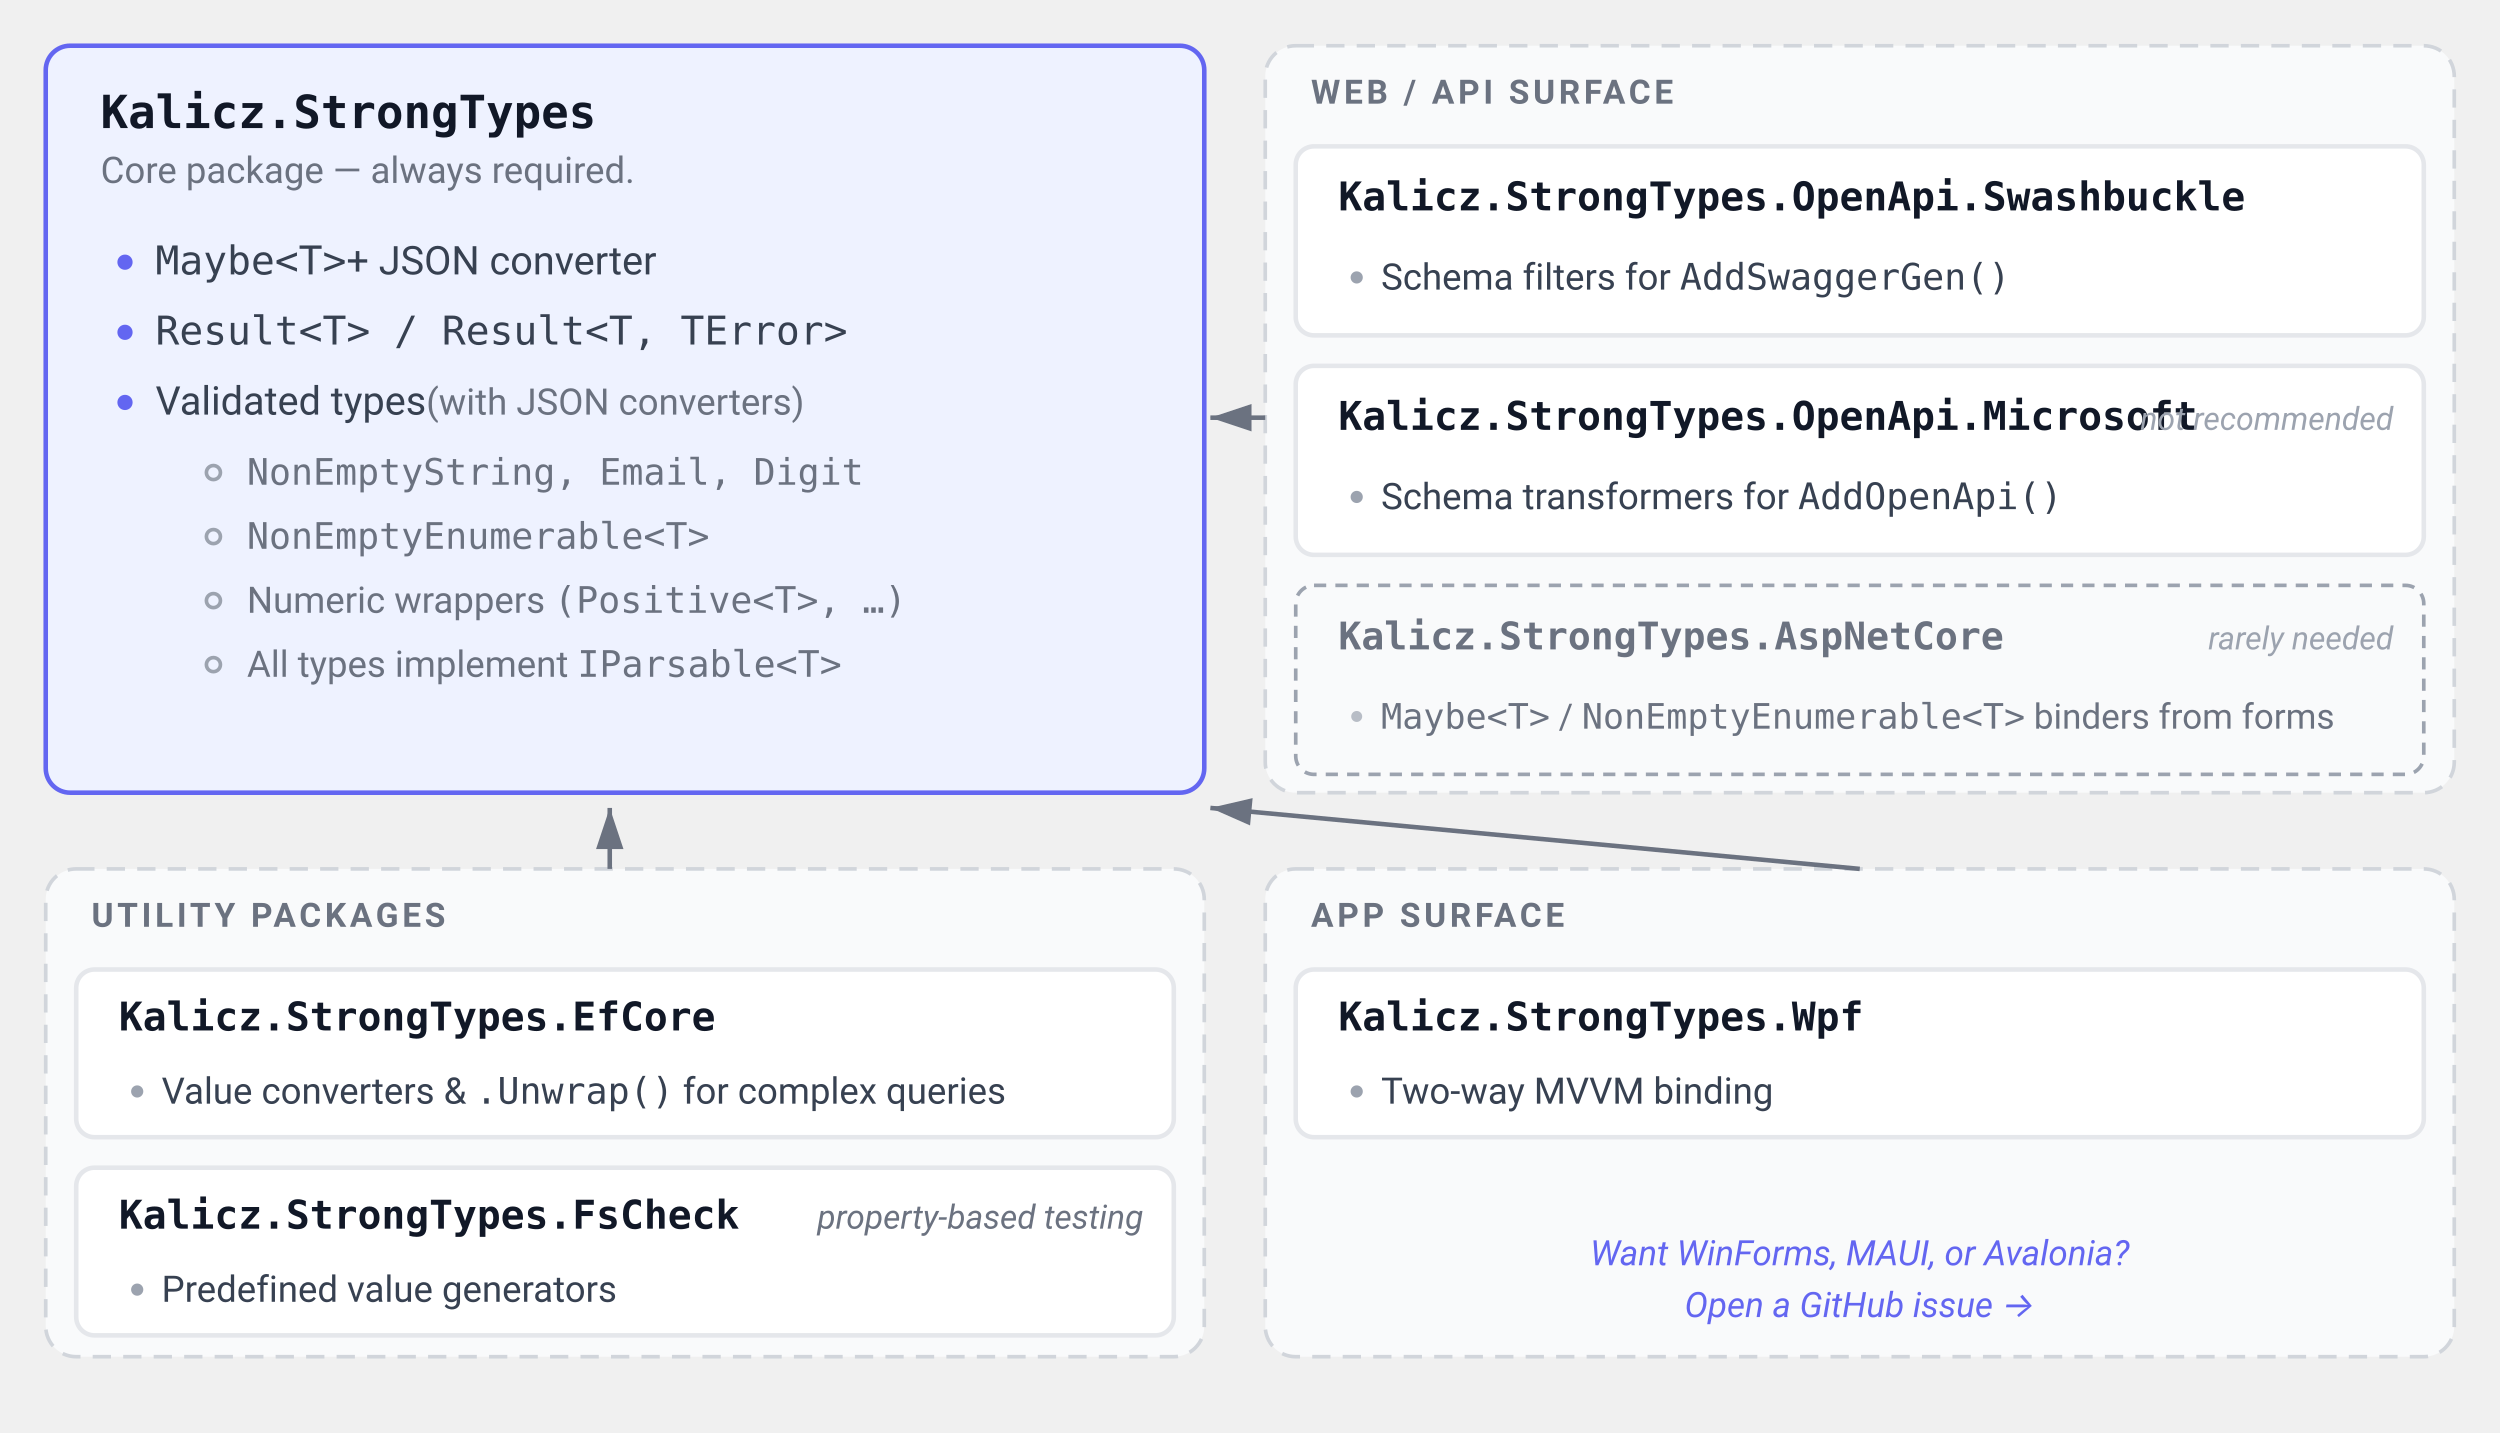
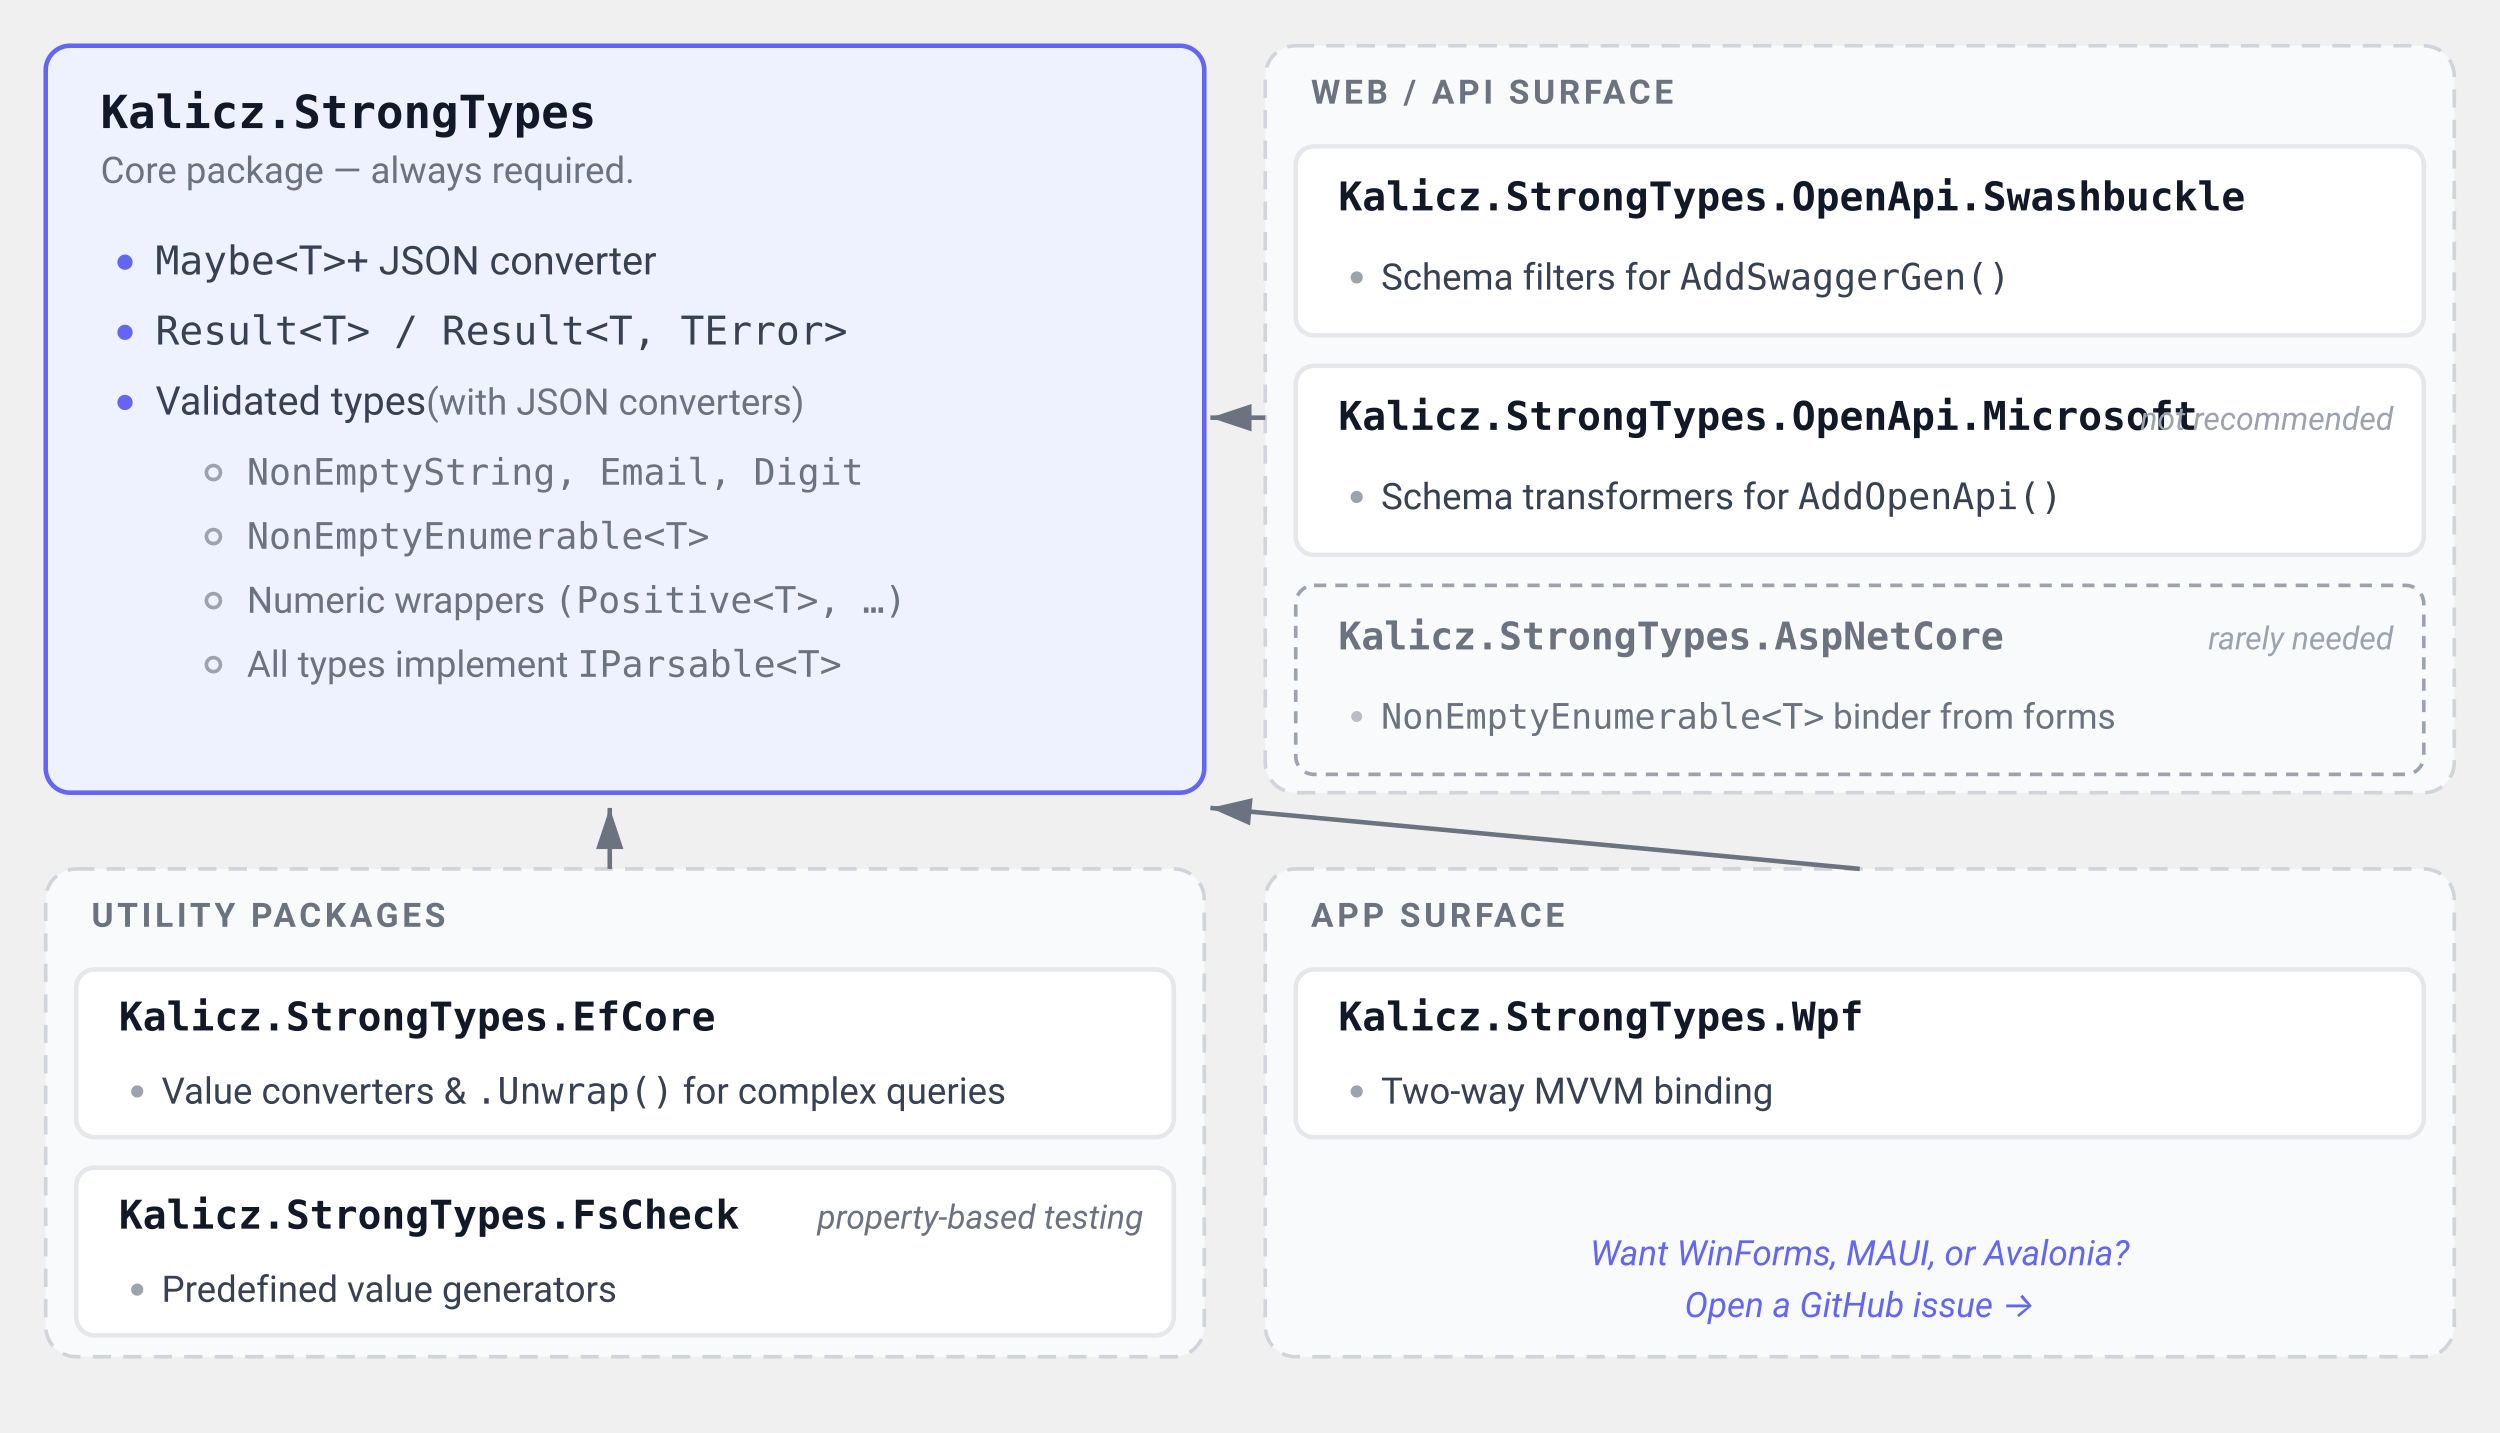
<svg xmlns="http://www.w3.org/2000/svg" class="dark" viewBox="0 0 820 470" role="img" aria-label="StrongTypes NuGet package layout">
  <style>
    .core-title   { font: 700 15px ui-monospace, SFMono-Regular, 'SF Mono', Menlo, Consolas, monospace; fill: #111827; }
    .card-title   { font: 600 13px ui-monospace, SFMono-Regular, 'SF Mono', Menlo, Consolas, monospace; fill: #111827; }
    .niche-title  { font: 600 12.5px ui-monospace, SFMono-Regular, 'SF Mono', Menlo, Consolas, monospace; fill: #6B7280; }
    .group-label  { font: 600 11px -apple-system, BlinkMacSystemFont, 'Segoe UI', Roboto, sans-serif; fill: #6B7280; letter-spacing: 1.2px; }

    .body         { font: 13px -apple-system, BlinkMacSystemFont, 'Segoe UI', Roboto, sans-serif; fill: #374151; }
    .body-mono    { font: 13px ui-monospace, SFMono-Regular, 'SF Mono', Menlo, Consolas, monospace; fill: #374151; }
    .sub-body     { font: 12px -apple-system, BlinkMacSystemFont, 'Segoe UI', Roboto, sans-serif; fill: #6B7280; }
    .sub-mono     { font: 12px ui-monospace, SFMono-Regular, 'SF Mono', Menlo, Consolas, monospace; fill: #6B7280; }
    .card-body    { font: 12px -apple-system, BlinkMacSystemFont, 'Segoe UI', Roboto, sans-serif; fill: #374151; }
    .niche-body   { font: 11.5px -apple-system, BlinkMacSystemFont, 'Segoe UI', Roboto, sans-serif; fill: #6B7280; }
    .niche-tag    { font: italic 10.5px -apple-system, BlinkMacSystemFont, 'Segoe UI', Roboto, sans-serif; fill: #9CA3AF; }
    .card-note    { font: italic 11px -apple-system, BlinkMacSystemFont, 'Segoe UI', Roboto, sans-serif; fill: #6B7280; }
    .cta-text     { font: italic 11.5px -apple-system, BlinkMacSystemFont, 'Segoe UI', Roboto, sans-serif; fill: #6366F1; }

    .bullet       { fill: #6366F1; }
    .sub-bullet   { fill: none; stroke: #9CA3AF; stroke-width: 1.2; }
    .sm-bullet    { fill: #9CA3AF; }
    .niche-bullet { fill: #9CA3AF; opacity: 0.7; }

    .core-bg      { fill: #EEF2FF; }
    .core-border  { stroke: #6366F1; }
    .card-bg      { fill: #FFFFFF; }
    .card-border  { stroke: #E5E7EB; }
    .group-bg     { fill: #F9FAFB; }
    .group-border { stroke: #D1D5DB; stroke-dasharray: 6 4; }
    .niche-bg     { fill: none; }
    .niche-border { stroke: #9CA3AF; stroke-dasharray: 4 3; }
    .arrow-line   { stroke: #6B7280; }

    :where(.dark) {
      .core-bg      { fill: #1a1d40; }
      .core-border  { stroke: #818CF8; }
      .card-bg      { fill: #161b22; }
      .card-border  { stroke: #30363d; }
      .group-bg     { fill: #11161d; }
      .group-border { stroke: #30363d; }
      .niche-bg     { fill: none; }
      .niche-border { stroke: #545b66; }
      .arrow-line   { stroke: #8b949e; }

      .core-title  { fill: #e6edf3; }
      .card-title  { fill: #e6edf3; }
      .niche-title { fill: #8b949e; }
      .group-label { fill: #8b949e; }
      .body        { fill: #c9d1d9; }
      .body-mono   { fill: #c9d1d9; }
      .sub-body    { fill: #8b949e; }
      .sub-mono    { fill: #8b949e; }
      .card-body   { fill: #c9d1d9; }
      .niche-body  { fill: #8b949e; }
      .niche-tag   { fill: #6e7681; }
      .card-note   { fill: #8b949e; }
      .cta-text    { fill: #A5B4FC; }

      .bullet       { fill: #A5B4FC; }
      .sub-bullet   { stroke: #6e7681; }
      .sm-bullet    { fill: #8b949e; }
      .niche-bullet { fill: #6e7681; }
    }
  </style>
  <defs>
    <marker id="pl-arrow" markerWidth="10" markerHeight="10" refX="9" refY="3" orient="auto" markerUnits="strokeWidth">
      <path d="M 0,0 L 9,3 L 0,6 z" fill="#6B7280" />
    </marker>
  </defs>
  <rect class="core-bg core-border" x="15" y="15" width="380" height="245" rx="8" stroke-width="1.5" />
  <text class="core-title" x="33" y="42">Kalicz.StrongTypes</text>
  <text class="sub-body" x="33" y="60">Core package — always required.</text>
  <circle class="bullet" cx="41" cy="86" r="2.5" />
  <text class="body-mono" x="51" y="90">Maybe&lt;T&gt;<tspan class="body"> + JSON converter</tspan>
  </text>
  <circle class="bullet" cx="41" cy="109" r="2.5" />
  <text class="body-mono" x="51" y="113">Result&lt;T&gt; / Result&lt;T, TError&gt;</text>
  <circle class="bullet" cx="41" cy="132" r="2.5" />
  <text class="body" x="51" y="136">Validated types<tspan class="sub-body"> (with JSON converters)</tspan>
  </text>
  <circle class="sub-bullet" cx="70" cy="155" r="2.3" />
  <text class="sub-mono" x="81" y="159">NonEmptyString, Email, Digit</text>
  <circle class="sub-bullet" cx="70" cy="176" r="2.3" />
  <text class="sub-mono" x="81" y="180">NonEmptyEnumerable&lt;T&gt;</text>
  <circle class="sub-bullet" cx="70" cy="197" r="2.3" />
  <text class="sub-body" x="81" y="201">Numeric wrappers <tspan font-family="ui-monospace, Menlo, Consolas, monospace">(Positive&lt;T&gt;, …)</tspan>
  </text>
  <circle class="sub-bullet" cx="70" cy="218" r="2.3" />
  <text class="sub-body" x="81" y="222">All types implement <tspan font-family="ui-monospace, Menlo, Consolas, monospace">IParsable&lt;T&gt;</tspan>
  </text>
  <rect class="group-bg group-border" x="415" y="15" width="390" height="245" rx="10" stroke-width="1.2" />
  <text class="group-label" x="430" y="34">WEB / API SURFACE</text>
  <rect class="card-bg card-border" x="425" y="48" width="370" height="62" rx="6" stroke-width="1.5" />
  <text class="card-title" x="439" y="69">Kalicz.StrongTypes.OpenApi.Swashbuckle</text>
  <circle class="sm-bullet" cx="445" cy="91" r="2" />
  <text class="card-body" x="453" y="95">Schema filters for <tspan font-family="ui-monospace, Menlo, Consolas, monospace">AddSwaggerGen()</tspan>
  </text>
  <rect class="card-bg card-border" x="425" y="120" width="370" height="62" rx="6" stroke-width="1.5" />
  <text class="card-title" x="439" y="141">Kalicz.StrongTypes.OpenApi.Microsoft</text>
  <text class="niche-tag" x="785" y="141" text-anchor="end">not recommended</text>
  <circle class="sm-bullet" cx="445" cy="163" r="2" />
  <text class="card-body" x="453" y="167">Schema transformers for <tspan font-family="ui-monospace, Menlo, Consolas, monospace">AddOpenApi()</tspan>
  </text>
  <rect class="niche-bg niche-border" x="425" y="192" width="370" height="62" rx="6" stroke-width="1.2" />
  <text class="niche-title" x="439" y="213">Kalicz.StrongTypes.AspNetCore</text>
  <text class="niche-tag" x="785" y="213" text-anchor="end">rarely needed</text>
  <circle class="niche-bullet" cx="445" cy="235" r="1.8" />
  <text class="niche-body" x="453" y="239">
-     <tspan font-family="ui-monospace, Menlo, Consolas, monospace">Maybe&lt;T&gt;</tspan> / <tspan font-family="ui-monospace, Menlo, Consolas, monospace">NonEmptyEnumerable&lt;T&gt;</tspan> binders from forms</text>
+     <tspan font-family="ui-monospace, Menlo, Consolas, monospace">NonEmptyEnumerable&lt;T&gt;</tspan> binder from forms</text>
  <rect class="group-bg group-border" x="15" y="285" width="380" height="160" rx="10" stroke-width="1.2" />
  <text class="group-label" x="30" y="304">UTILITY PACKAGES</text>
  <rect class="card-bg card-border" x="25" y="318" width="360" height="55" rx="6" stroke-width="1.5" />
  <text class="card-title" x="39" y="338">Kalicz.StrongTypes.EfCore</text>
  <circle class="sm-bullet" cx="45" cy="358" r="2" />
  <text class="card-body" x="53" y="362">Value converters &amp; <tspan font-family="ui-monospace, Menlo, Consolas, monospace">.Unwrap()</tspan> for complex queries</text>
  <rect class="card-bg card-border" x="25" y="383" width="360" height="55" rx="6" stroke-width="1.5" />
  <text class="card-title" x="39" y="403">Kalicz.StrongTypes.FsCheck</text>
  <text class="card-note" x="375" y="403" text-anchor="end">property-based testing</text>
  <circle class="sm-bullet" cx="45" cy="423" r="2" />
  <text class="card-body" x="53" y="427">Predefined value generators</text>
  <rect class="group-bg group-border" x="415" y="285" width="390" height="160" rx="10" stroke-width="1.2" />
  <text class="group-label" x="430" y="304">APP SURFACE</text>
  <rect class="card-bg card-border" x="425" y="318" width="370" height="55" rx="6" stroke-width="1.5" />
  <text class="card-title" x="439" y="338">Kalicz.StrongTypes.Wpf</text>
  <circle class="sm-bullet" cx="445" cy="358" r="2" />
  <text class="card-body" x="453" y="362">Two-way MVVM binding</text>
  <a href="https://github.com/KaliCZ/StrongTypes/issues/new" target="_blank">
    <text class="cta-text" x="610" y="415" text-anchor="middle">Want WinForms, MAUI, or Avalonia?</text>
    <text class="cta-text" x="610" y="432" text-anchor="middle">Open a GitHub issue →</text>
  </a>
  <line class="arrow-line" x1="415" y1="137" x2="397" y2="137" stroke-width="1.5" marker-end="url(#pl-arrow)" />
  <line class="arrow-line" x1="200" y1="285" x2="200" y2="265" stroke-width="1.5" marker-end="url(#pl-arrow)" />
  <line class="arrow-line" x1="610" y1="285" x2="397" y2="265" stroke-width="1.5" marker-end="url(#pl-arrow)" />
</svg>
